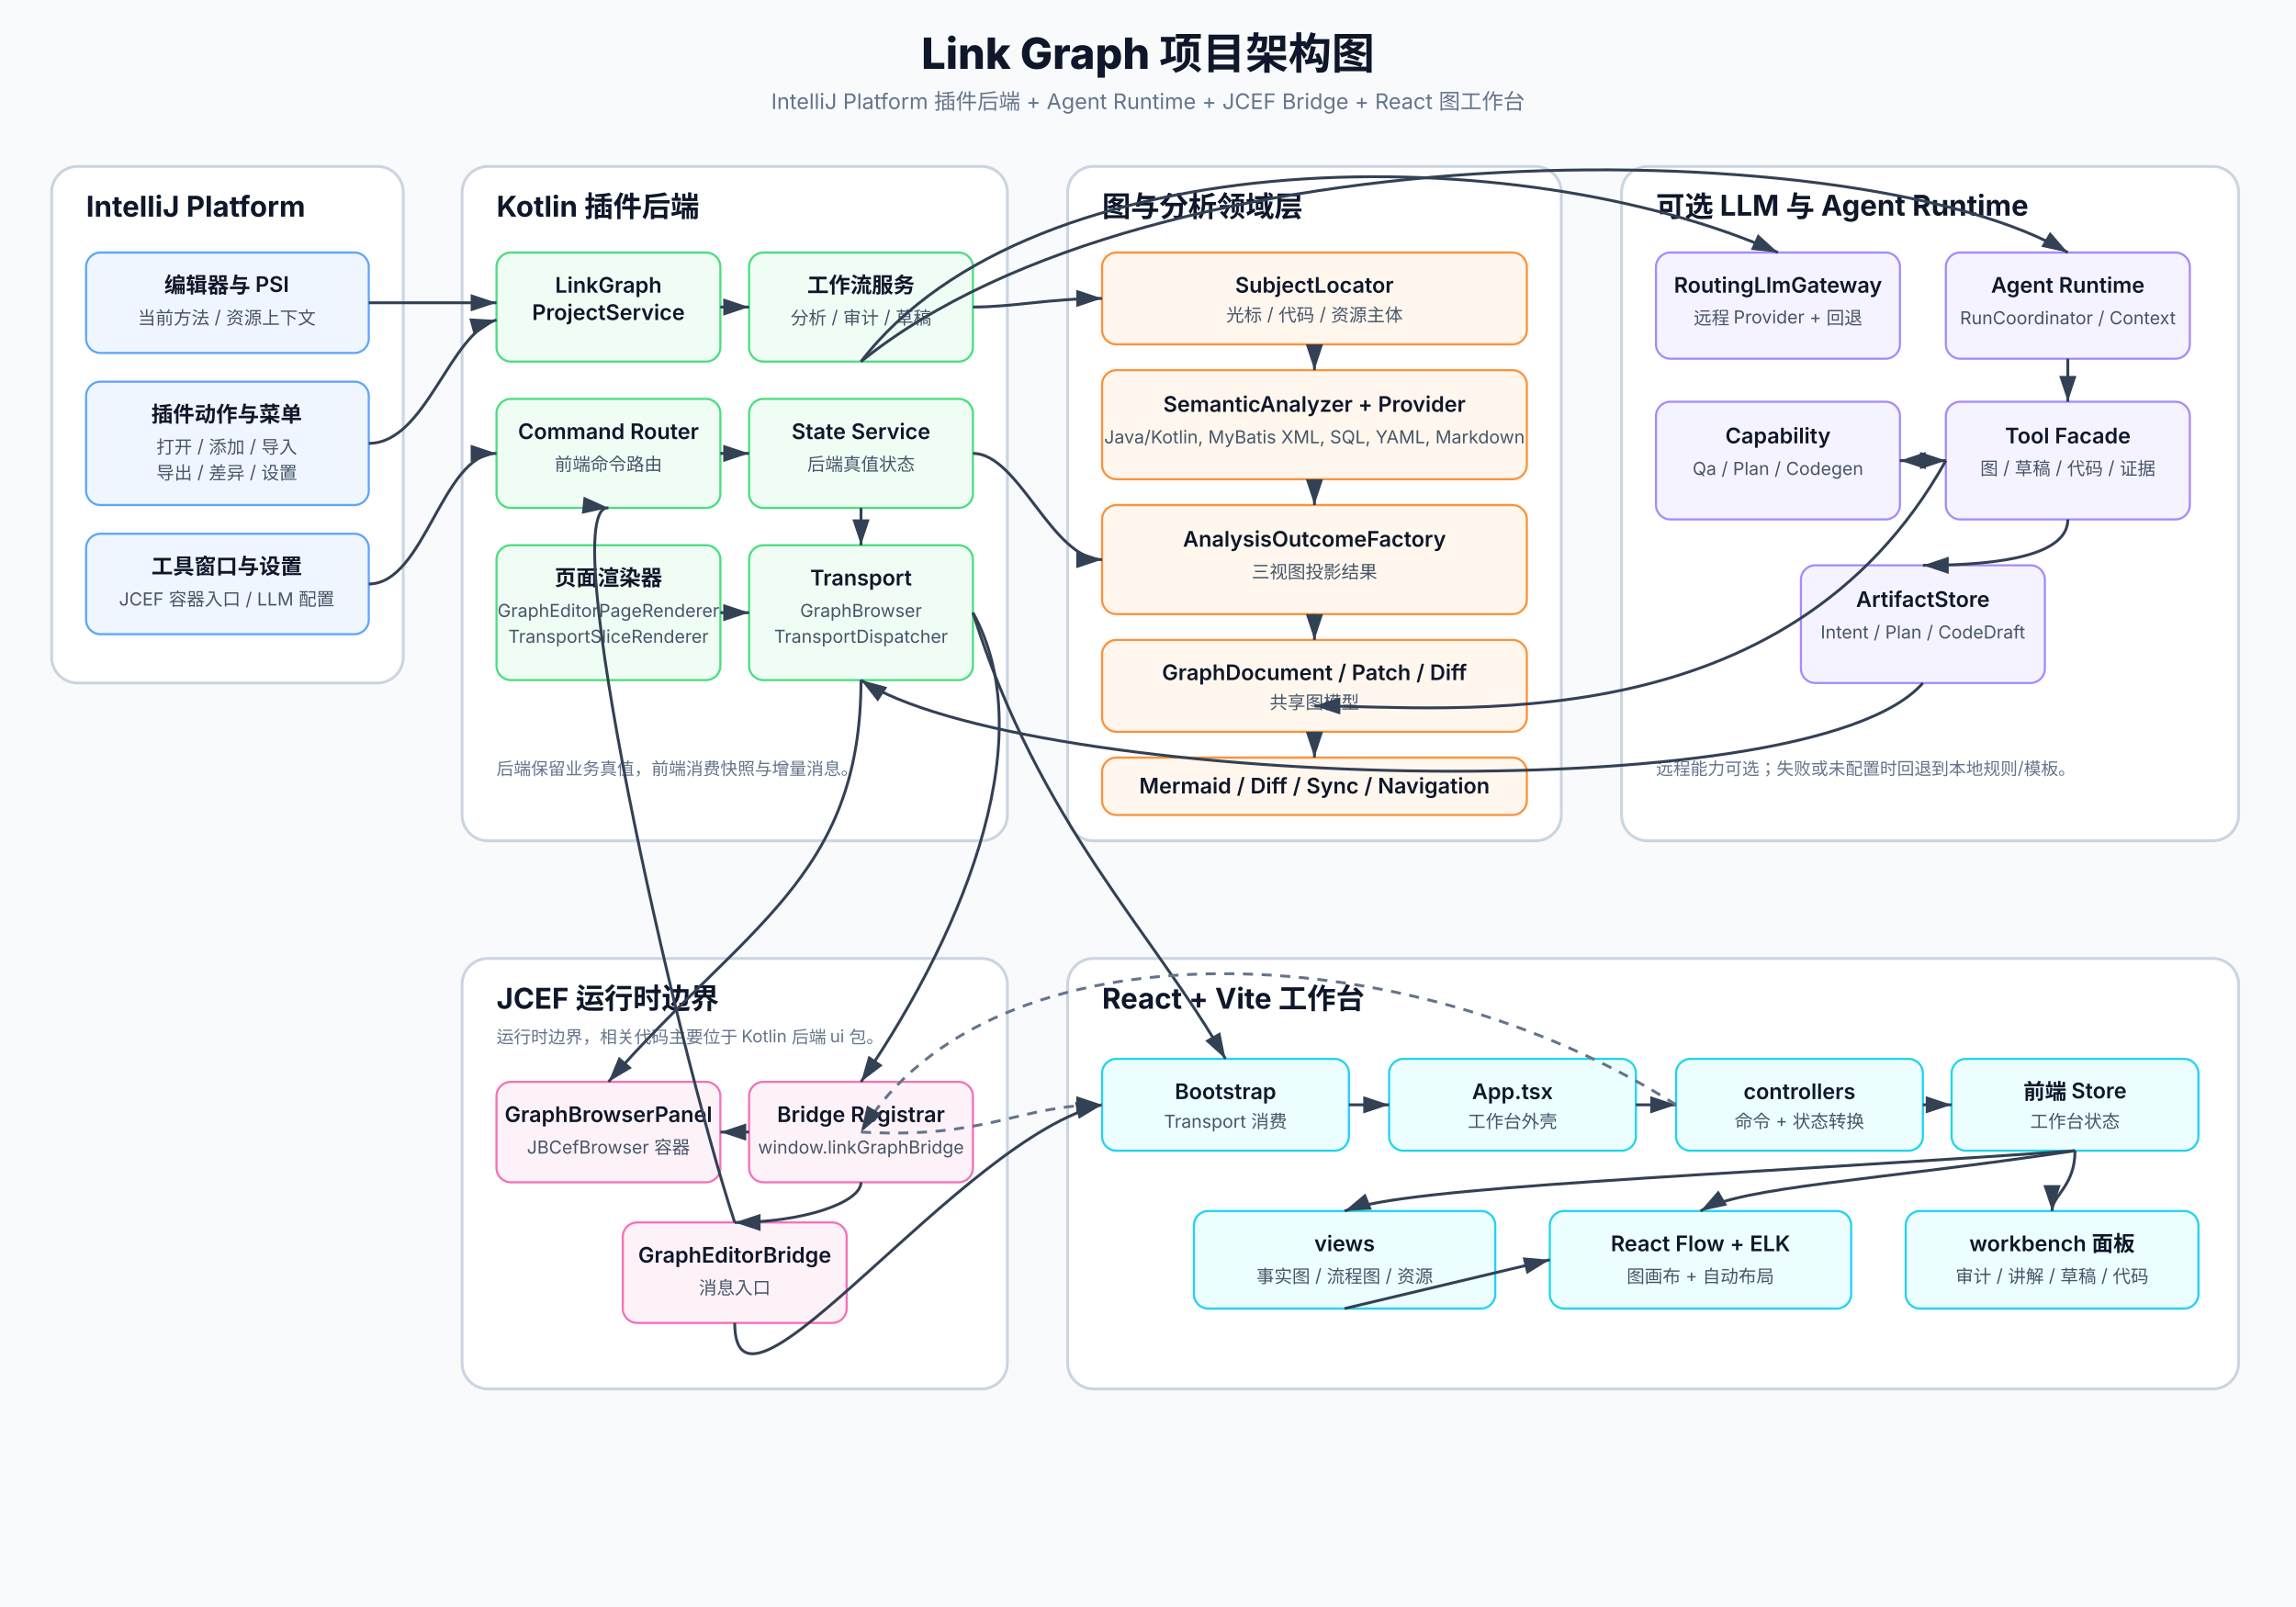
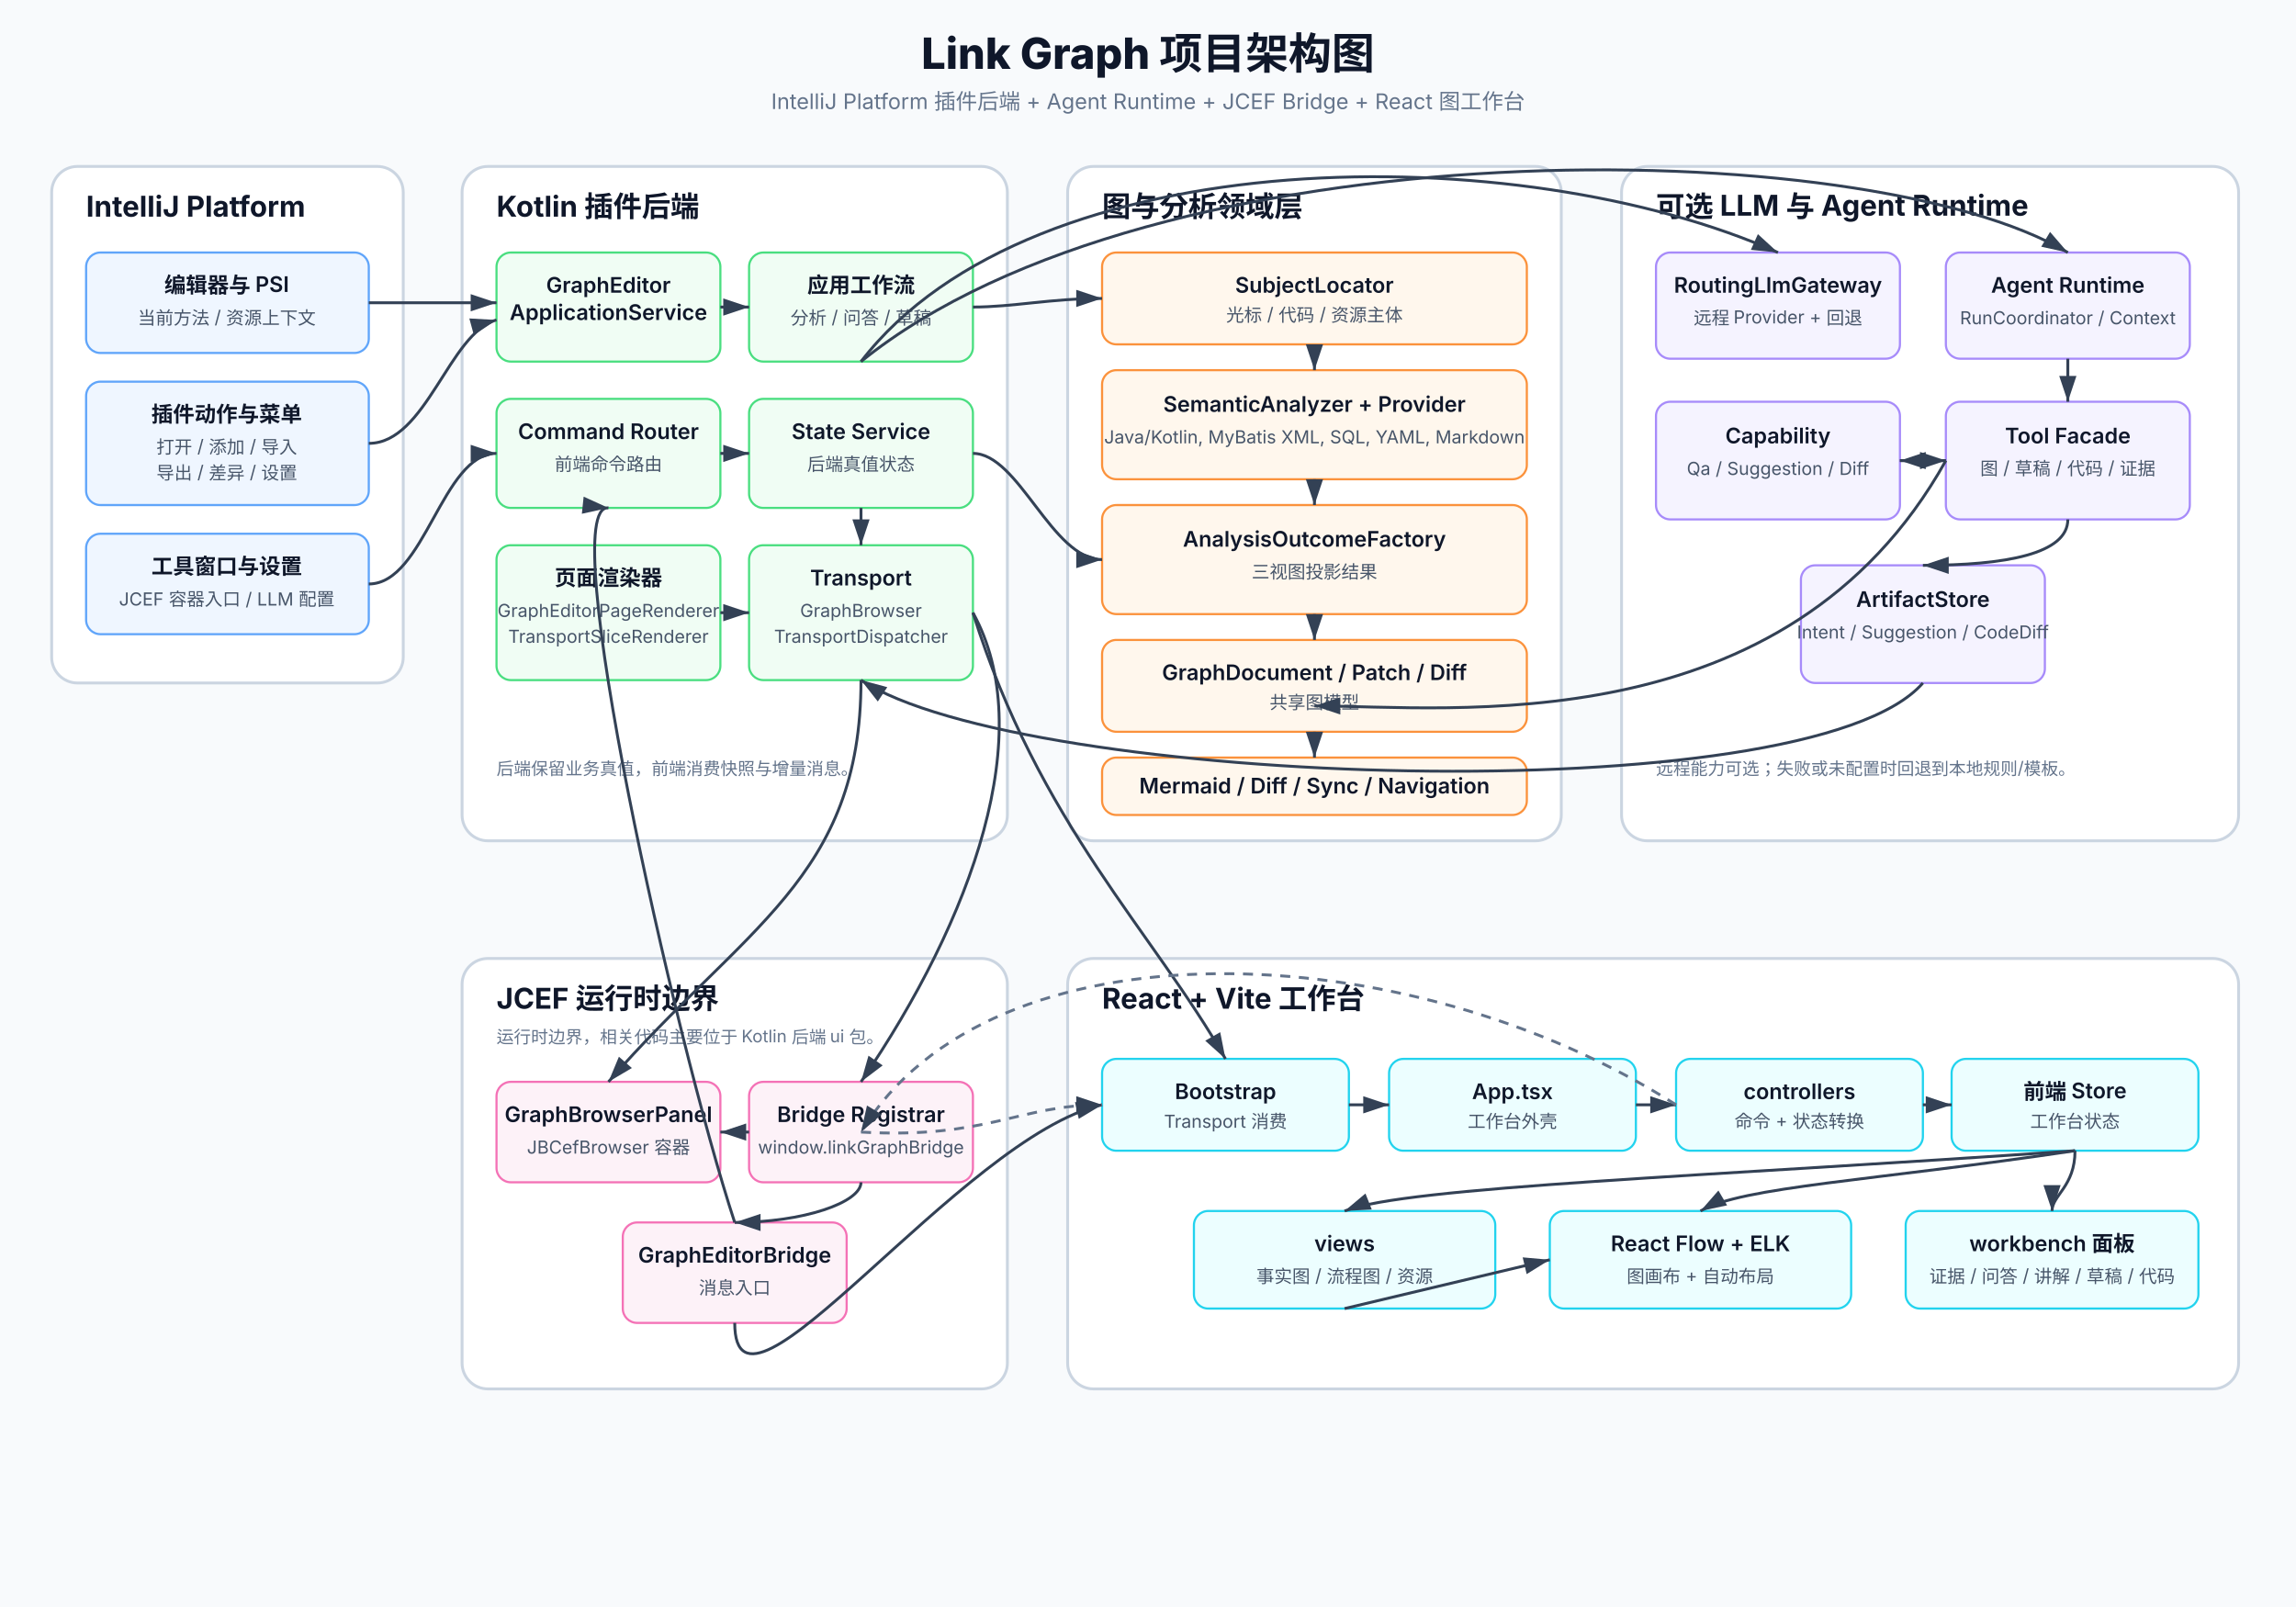
<svg xmlns="http://www.w3.org/2000/svg" width="1600" height="1120" viewBox="0 0 1600 1120" role="img" aria-labelledby="title desc">
  <defs>
    <marker id="arrow" markerWidth="10" markerHeight="10" refX="9" refY="3" orient="auto" markerUnits="strokeWidth">
      <path d="M0,0 L0,6 L9,3 z" fill="#334155" />
    </marker>
    <style>
      .bg { fill: #f8fafc; }
      .cluster { fill: #ffffff; stroke: #cbd5e1; stroke-width: 2; rx: 18; }
      .clusterTitle { font: 700 20px system-ui, -apple-system, BlinkMacSystemFont, "Segoe UI", sans-serif; fill: #0f172a; }
      .boxIde { fill: #eff6ff; stroke: #60a5fa; stroke-width: 1.5; rx: 10; }
      .boxBackend { fill: #f0fdf4; stroke: #4ade80; stroke-width: 1.5; rx: 10; }
      .boxDomain { fill: #fff7ed; stroke: #fb923c; stroke-width: 1.5; rx: 10; }
      .boxAgent { fill: #f5f3ff; stroke: #a78bfa; stroke-width: 1.5; rx: 10; }
      .boxJcef { fill: #fdf2f8; stroke: #f472b6; stroke-width: 1.5; rx: 10; }
      .boxFrontend { fill: #ecfeff; stroke: #22d3ee; stroke-width: 1.5; rx: 10; }
      .label { font: 600 15px system-ui, -apple-system, BlinkMacSystemFont, "Segoe UI", sans-serif; fill: #0f172a; }
      .small { font: 12.5px system-ui, -apple-system, BlinkMacSystemFont, "Segoe UI", sans-serif; fill: #475569; }
      .note { font: 12px system-ui, -apple-system, BlinkMacSystemFont, "Segoe UI", sans-serif; fill: #64748b; }
      .edge { fill: none; stroke: #334155; stroke-width: 2; marker-end: url(#arrow); }
      .dash { fill: none; stroke: #64748b; stroke-width: 2; stroke-dasharray: 7 6; marker-end: url(#arrow); }
    </style>
  </defs>
  <rect class="bg" width="1600" height="1120" />
  <text x="800" y="48" text-anchor="middle" style="font: 800 30px system-ui, -apple-system, BlinkMacSystemFont, 'Segoe UI', sans-serif; fill:#0f172a;">Link Graph 项目架构图</text>
  <text x="800" y="76" text-anchor="middle" style="font: 15px system-ui, -apple-system, BlinkMacSystemFont, 'Segoe UI', sans-serif; fill:#64748b;">IntelliJ Platform 插件后端 + Agent Runtime + JCEF Bridge + React 图工作台</text>
  <rect class="cluster" x="36" y="116" width="245" height="360" />
  <text class="clusterTitle" x="60" y="151">IntelliJ Platform</text>
  <rect class="boxIde" x="60" y="176" width="197" height="70" />
  <text class="label" x="158" y="204" text-anchor="middle">编辑器与 PSI</text>
  <text class="small" x="158" y="226" text-anchor="middle">当前方法 / 资源上下文</text>
  <rect class="boxIde" x="60" y="266" width="197" height="86" />
  <text class="label" x="158" y="294" text-anchor="middle">插件动作与菜单</text>
  <text class="small" x="158" y="316" text-anchor="middle">打开 / 添加 / 导入</text>
  <text class="small" x="158" y="334" text-anchor="middle">导出 / 差异 / 设置</text>
  <rect class="boxIde" x="60" y="372" width="197" height="70" />
  <text class="label" x="158" y="400" text-anchor="middle">工具窗口与设置</text>
  <text class="small" x="158" y="422" text-anchor="middle">JCEF 容器入口 / LLM 配置</text>
  <rect class="cluster" x="322" y="116" width="380" height="470" />
  <text class="clusterTitle" x="346" y="151">Kotlin 插件后端</text>
  <rect class="boxBackend" x="346" y="176" width="156" height="76" />
-   <text class="label" x="424" y="204" text-anchor="middle">LinkGraph</text>
-   <text class="label" x="424" y="223" text-anchor="middle">ProjectService</text>
+   <text class="label" x="424" y="204" text-anchor="middle">GraphEditor</text>
+   <text class="label" x="424" y="223" text-anchor="middle">ApplicationService</text>
  <rect class="boxBackend" x="522" y="176" width="156" height="76" />
-   <text class="label" x="600" y="204" text-anchor="middle">工作流服务</text>
-   <text class="small" x="600" y="226" text-anchor="middle">分析 / 审计 / 草稿</text>
+   <text class="label" x="600" y="204" text-anchor="middle">应用工作流</text>
+   <text class="small" x="600" y="226" text-anchor="middle">分析 / 问答 / 草稿</text>
  <rect class="boxBackend" x="346" y="278" width="156" height="76" />
  <text class="label" x="424" y="306" text-anchor="middle">Command Router</text>
  <text class="small" x="424" y="328" text-anchor="middle">前端命令路由</text>
  <rect class="boxBackend" x="522" y="278" width="156" height="76" />
  <text class="label" x="600" y="306" text-anchor="middle">State Service</text>
  <text class="small" x="600" y="328" text-anchor="middle">后端真值状态</text>
  <rect class="boxBackend" x="346" y="380" width="156" height="94" />
  <text class="label" x="424" y="408" text-anchor="middle">页面渲染器</text>
  <text class="small" x="424" y="430" text-anchor="middle">GraphEditorPageRenderer</text>
  <text class="small" x="424" y="448" text-anchor="middle">TransportSliceRenderer</text>
  <rect class="boxBackend" x="522" y="380" width="156" height="94" />
  <text class="label" x="600" y="408" text-anchor="middle">Transport</text>
  <text class="small" x="600" y="430" text-anchor="middle">GraphBrowser</text>
  <text class="small" x="600" y="448" text-anchor="middle">TransportDispatcher</text>
  <text class="note" x="346" y="540">后端保留业务真值，前端消费快照与增量消息。</text>
  <rect class="cluster" x="744" y="116" width="344" height="470" />
  <text class="clusterTitle" x="768" y="151">图与分析领域层</text>
  <rect class="boxDomain" x="768" y="176" width="296" height="64" />
  <text class="label" x="916" y="204" text-anchor="middle">SubjectLocator</text>
  <text class="small" x="916" y="224" text-anchor="middle">光标 / 代码 / 资源主体</text>
  <rect class="boxDomain" x="768" y="258" width="296" height="76" />
  <text class="label" x="916" y="287" text-anchor="middle">SemanticAnalyzer + Provider</text>
  <text class="small" x="916" y="309" text-anchor="middle">Java/Kotlin, MyBatis XML, SQL, YAML, Markdown</text>
  <rect class="boxDomain" x="768" y="352" width="296" height="76" />
  <text class="label" x="916" y="381" text-anchor="middle">AnalysisOutcomeFactory</text>
  <text class="small" x="916" y="403" text-anchor="middle">三视图投影结果</text>
  <rect class="boxDomain" x="768" y="446" width="296" height="64" />
  <text class="label" x="916" y="474" text-anchor="middle">GraphDocument / Patch / Diff</text>
  <text class="small" x="916" y="494" text-anchor="middle">共享图模型</text>
  <rect class="boxDomain" x="768" y="528" width="296" height="40" />
  <text class="label" x="916" y="553" text-anchor="middle">Mermaid / Diff / Sync / Navigation</text>
  <rect class="cluster" x="1130" y="116" width="430" height="470" />
  <text class="clusterTitle" x="1154" y="151">可选 LLM 与 Agent Runtime</text>
  <rect class="boxAgent" x="1154" y="176" width="170" height="74" />
  <text class="label" x="1239" y="204" text-anchor="middle">RoutingLlmGateway</text>
  <text class="small" x="1239" y="226" text-anchor="middle">远程 Provider + 回退</text>
  <rect class="boxAgent" x="1356" y="176" width="170" height="74" />
  <text class="label" x="1441" y="204" text-anchor="middle">Agent Runtime</text>
  <text class="small" x="1441" y="226" text-anchor="middle">RunCoordinator / Context</text>
  <rect class="boxAgent" x="1154" y="280" width="170" height="82" />
  <text class="label" x="1239" y="309" text-anchor="middle">Capability</text>
-   <text class="small" x="1239" y="331" text-anchor="middle">Qa / Plan / Codegen</text>
+   <text class="small" x="1239" y="331" text-anchor="middle">Qa / Suggestion / Diff</text>
  <rect class="boxAgent" x="1356" y="280" width="170" height="82" />
  <text class="label" x="1441" y="309" text-anchor="middle">Tool Facade</text>
  <text class="small" x="1441" y="331" text-anchor="middle">图 / 草稿 / 代码 / 证据</text>
  <rect class="boxAgent" x="1255" y="394" width="170" height="82" />
  <text class="label" x="1340" y="423" text-anchor="middle">ArtifactStore</text>
-   <text class="small" x="1340" y="445" text-anchor="middle">Intent / Plan / CodeDraft</text>
+   <text class="small" x="1340" y="445" text-anchor="middle">Intent / Suggestion / CodeDiff</text>
  <text class="note" x="1154" y="540">远程能力可选；失败或未配置时回退到本地规则/模板。</text>
  <rect class="cluster" x="322" y="668" width="380" height="300" />
  <text class="clusterTitle" x="346" y="703">JCEF 运行时边界</text>
  <text class="note" x="346" y="727">运行时边界，相关代码主要位于 Kotlin 后端 ui 包。</text>
  <rect class="boxJcef" x="346" y="754" width="156" height="70" />
  <text class="label" x="424" y="782" text-anchor="middle">GraphBrowserPanel</text>
  <text class="small" x="424" y="804" text-anchor="middle">JBCefBrowser 容器</text>
  <rect class="boxJcef" x="522" y="754" width="156" height="70" />
  <text class="label" x="600" y="782" text-anchor="middle">Bridge Registrar</text>
  <text class="small" x="600" y="804" text-anchor="middle">window.linkGraphBridge</text>
  <rect class="boxJcef" x="434" y="852" width="156" height="70" />
  <text class="label" x="512" y="880" text-anchor="middle">GraphEditorBridge</text>
  <text class="small" x="512" y="902" text-anchor="middle">消息入口</text>
  <rect class="cluster" x="744" y="668" width="816" height="300" />
  <text class="clusterTitle" x="768" y="703">React + Vite 工作台</text>
  <rect class="boxFrontend" x="768" y="738" width="172" height="64" />
  <text class="label" x="854" y="766" text-anchor="middle">Bootstrap</text>
  <text class="small" x="854" y="786" text-anchor="middle">Transport 消费</text>
  <rect class="boxFrontend" x="968" y="738" width="172" height="64" />
  <text class="label" x="1054" y="766" text-anchor="middle">App.tsx</text>
  <text class="small" x="1054" y="786" text-anchor="middle">工作台外壳</text>
  <rect class="boxFrontend" x="1168" y="738" width="172" height="64" />
  <text class="label" x="1254" y="766" text-anchor="middle">controllers</text>
  <text class="small" x="1254" y="786" text-anchor="middle">命令 + 状态转换</text>
  <rect class="boxFrontend" x="1360" y="738" width="172" height="64" />
  <text class="label" x="1446" y="766" text-anchor="middle">前端 Store</text>
  <text class="small" x="1446" y="786" text-anchor="middle">工作台状态</text>
  <rect class="boxFrontend" x="832" y="844" width="210" height="68" />
  <text class="label" x="937" y="872" text-anchor="middle">views</text>
  <text class="small" x="937" y="894" text-anchor="middle">事实图 / 流程图 / 资源</text>
  <rect class="boxFrontend" x="1080" y="844" width="210" height="68" />
  <text class="label" x="1185" y="872" text-anchor="middle">React Flow + ELK</text>
  <text class="small" x="1185" y="894" text-anchor="middle">图画布 + 自动布局</text>
  <rect class="boxFrontend" x="1328" y="844" width="204" height="68" />
  <text class="label" x="1430" y="872" text-anchor="middle">workbench 面板</text>
-   <text class="small" x="1430" y="894" text-anchor="middle">审计 / 讲解 / 草稿 / 代码</text>
+   <text class="small" x="1430" y="894" text-anchor="middle">证据 / 问答 / 讲解 / 草稿 / 代码</text>
  <path class="edge" d="M257,211 C291,211 310,211 346,211" />
  <path class="edge" d="M257,309 C297,309 313,232 346,223" />
  <path class="edge" d="M257,407 C296,407 308,316 346,316" />
  <path class="edge" d="M502,214 L522,214" />
  <path class="edge" d="M678,214 C706,214 732,208 768,208" />
  <path class="edge" d="M916,240 L916,258" />
  <path class="edge" d="M916,334 L916,352" />
  <path class="edge" d="M916,428 L916,446" />
  <path class="edge" d="M916,510 L916,528" />
  <path class="edge" d="M678,316 C710,316 733,390 768,390" />
  <path class="edge" d="M502,316 L522,316" />
  <path class="edge" d="M600,354 L600,380" />
  <path class="edge" d="M502,427 L522,427" />
  <path class="edge" d="M600,252 C720,96 1060,96 1239,176" />
  <path class="edge" d="M600,252 C805,86 1300,92 1441,176" />
  <path class="edge" d="M1441,250 L1441,280" />
  <path class="edge" d="M1356,321 L1324,321" />
  <path class="edge" d="M1324,321 L1356,321" />
  <path class="edge" d="M1441,362 C1441,386 1398,394 1340,394" />
  <path class="edge" d="M1340,476 C1260,568 712,548 600,474" />
  <path class="edge" d="M1356,321 C1245,520 1010,492 916,492" />
  <path class="edge" d="M600,474 C600,612 518,646 424,754" />
  <path class="edge" d="M678,427 C724,510 678,640 600,754" />
  <path class="edge" d="M600,824 C600,838 560,852 512,852" />
  <path class="edge" d="M512,922 C512,1012 670,792 768,770" />
  <path class="edge" d="M512,852 C470,724 386,350 424,354" />
  <path class="edge" d="M522,789 L502,789" />
  <path class="edge" d="M678,427 C724,574 804,650 854,738" />
  <path class="edge" d="M940,770 L968,770" />
  <path class="edge" d="M1140,770 L1168,770" />
  <path class="edge" d="M1340,770 L1360,770" />
  <path class="edge" d="M1446,802 C1446,827 1430,833 1430,844" />
  <path class="edge" d="M1446,802 C1305,823 1214,827 1185,844" />
  <path class="edge" d="M1446,802 C1190,820 980,827 937,844" />
  <path class="edge" d="M937,912 L1080,878" />
  <path class="dash" d="M1168,770 C980,650 690,640 600,789" />
  <path class="dash" d="M600,789 C688,794 710,770 768,770" />
</svg>
